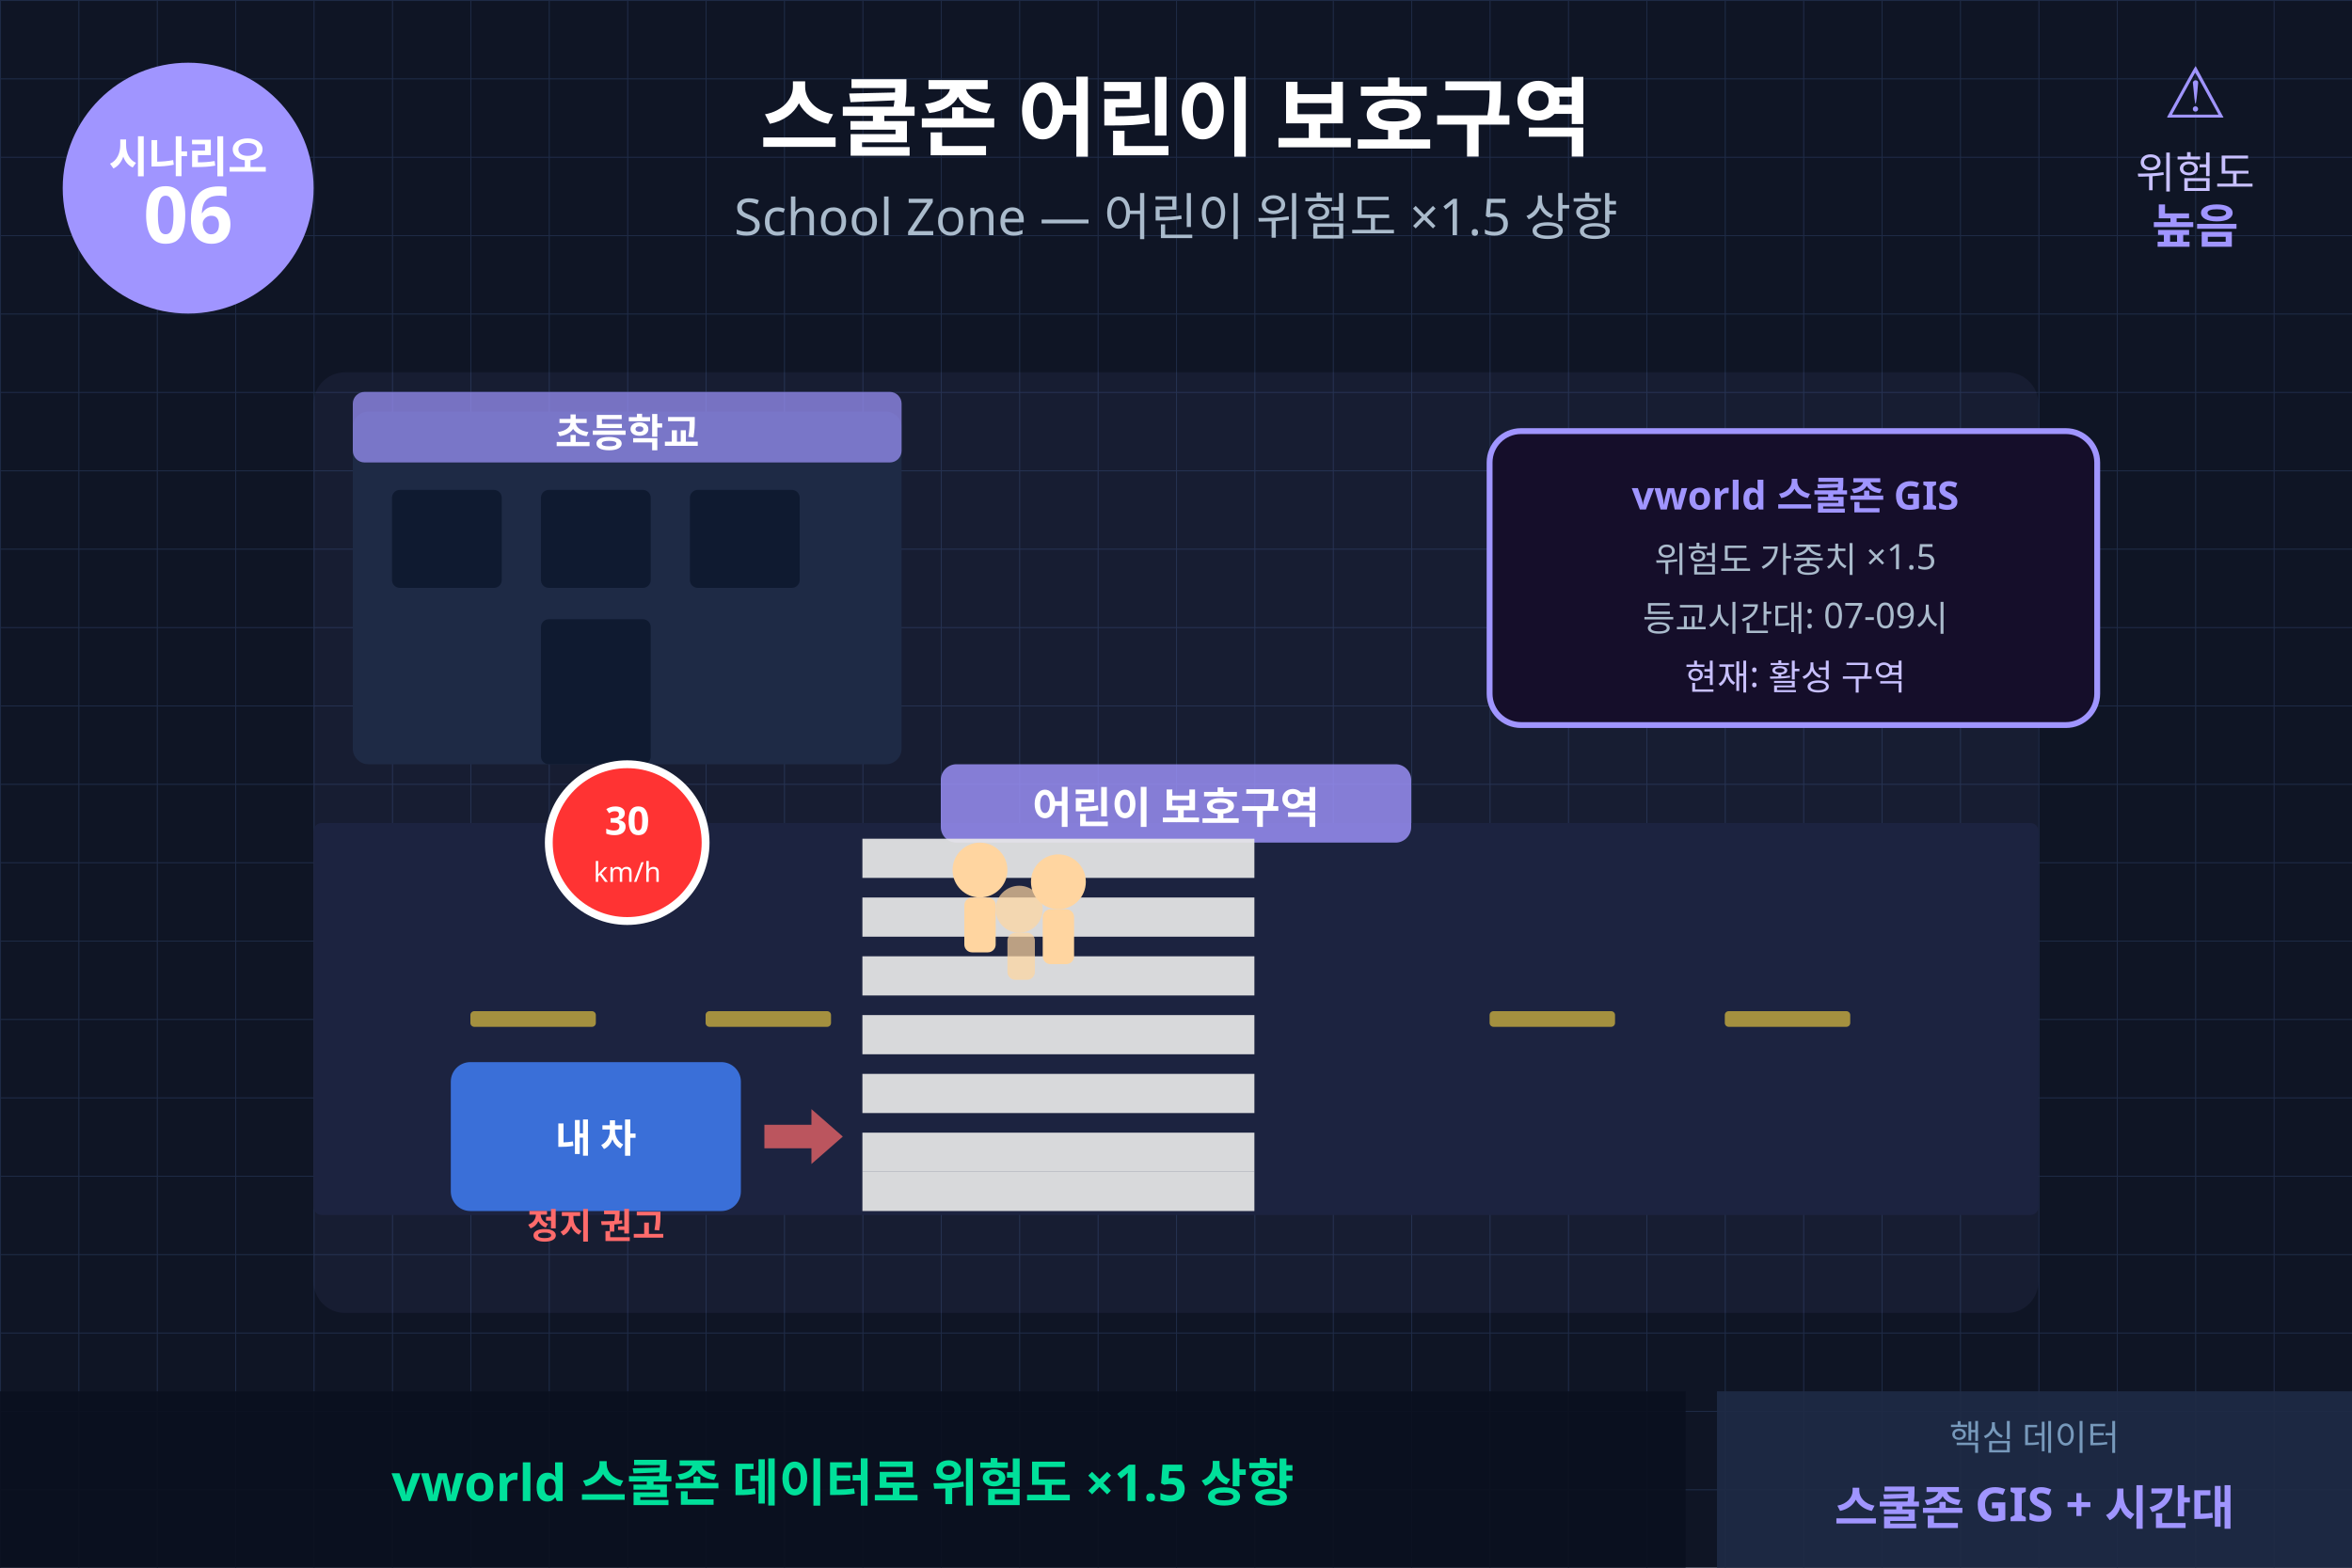
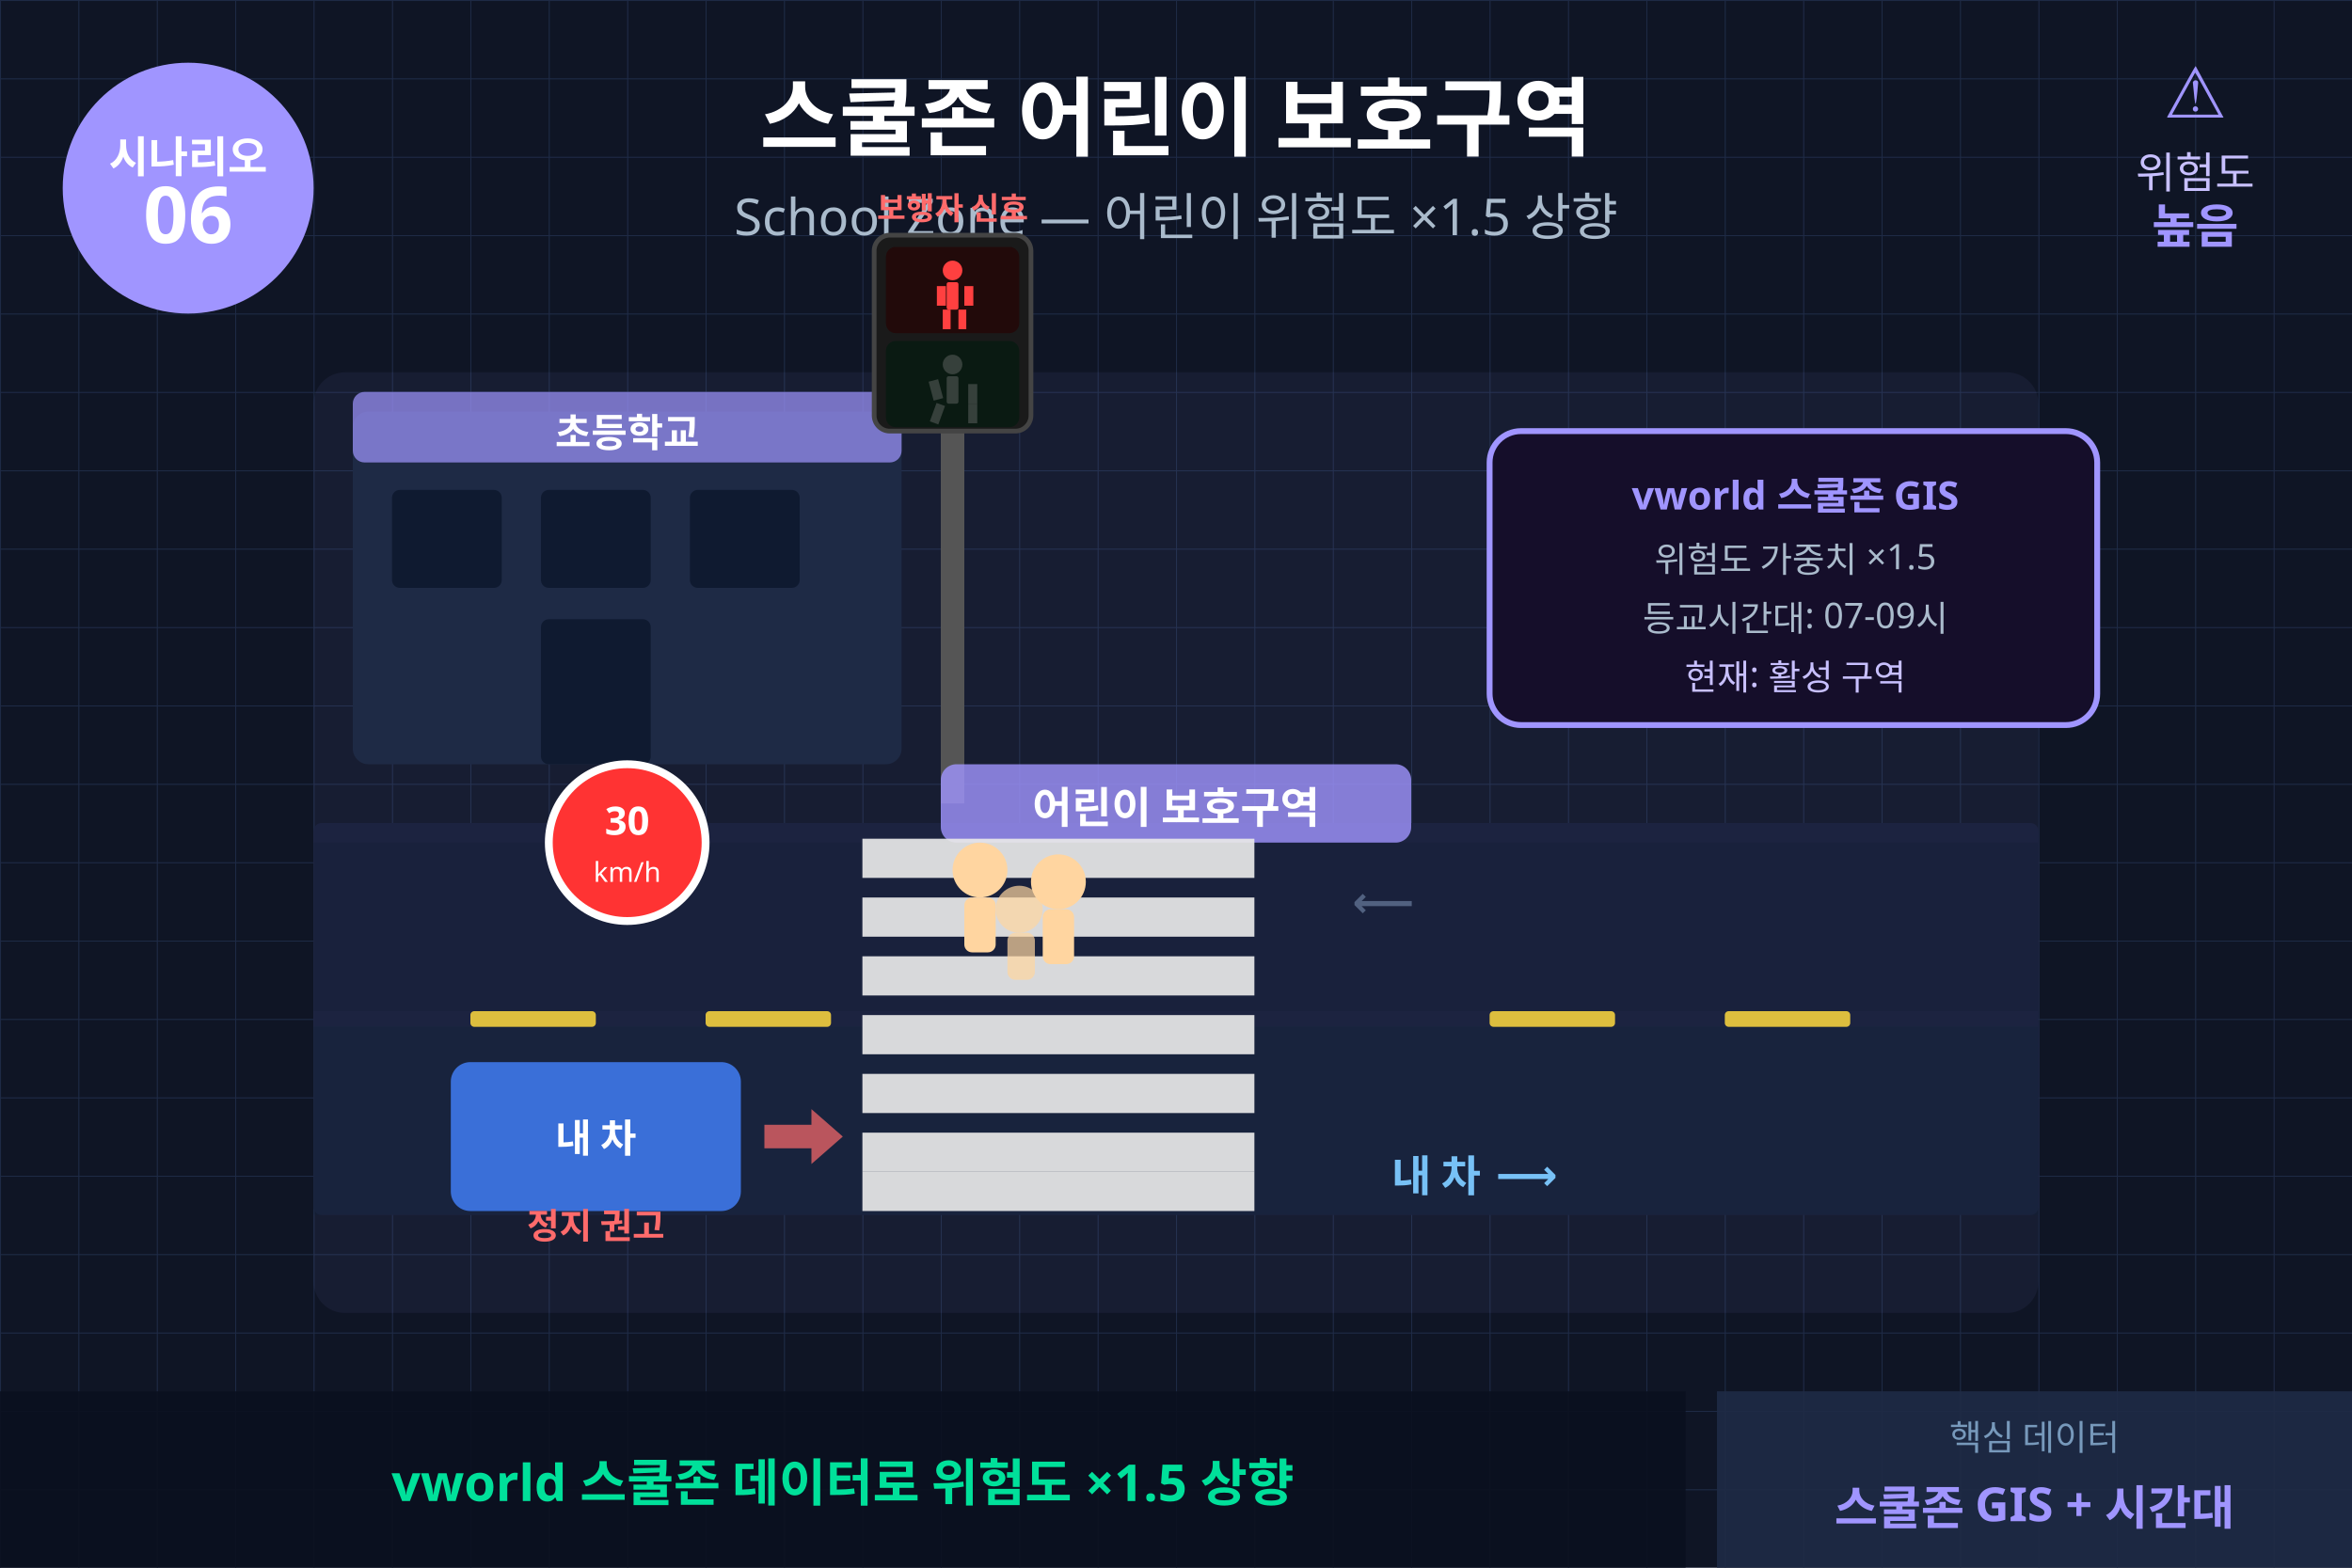
<svg xmlns="http://www.w3.org/2000/svg" viewBox="0 0 600 400" width="600" height="400" font-family="'Malgun Gothic','Apple SD Gothic Neo','Noto Sans KR',sans-serif">
  <rect width="600" height="400" fill="#0F1525" />
  <defs>
    <pattern id="grid6" width="20" height="20" patternUnits="userSpaceOnUse">
      <path d="M20 0 L0 0 0 20" fill="none" stroke="#1E2A45" stroke-width="0.5" />
    </pattern>
  </defs>
  <rect width="600" height="400" fill="url(#grid6)" />
  <rect x="80" y="95" width="440" height="240" rx="8" fill="#A095FF" opacity="0.06" />
  <circle cx="48" cy="48" r="32" fill="#A095FF" />
  <text x="48" y="44" text-anchor="middle" font-size="11" fill="white" font-weight="700">시나리오</text>
  <text x="48" y="62" text-anchor="middle" font-size="20" fill="white" font-weight="900">06</text>
  <text x="300" y="38" text-anchor="middle" font-size="22" font-weight="800" fill="white">스쿨존 어린이 보호구역</text>
  <text x="300" y="60" text-anchor="middle" font-size="13" fill="#AABBCC">School Zone — 어린이 위험도 ×1.5 상향</text>
  <text x="560" y="30" text-anchor="middle" font-size="18" fill="#A095FF">⚠</text>
  <text x="560" y="48" text-anchor="middle" font-size="11" fill="#C8C0FF">위험도</text>
  <text x="560" y="62" text-anchor="middle" font-size="12" fill="#A095FF" font-weight="700">높음</text>
  <rect x="90" y="105" width="140" height="90" rx="4" fill="#1E2A45" />
  <rect x="90" y="100" width="140" height="18" rx="3" fill="#A095FF" opacity="0.7" />
  <text x="160" y="114" text-anchor="middle" font-size="10" fill="white" font-weight="700">초등학교</text>
  <rect x="100" y="125" width="28" height="25" rx="2" fill="#0F1A30" />
  <rect x="138" y="125" width="28" height="25" rx="2" fill="#0F1A30" />
  <rect x="176" y="125" width="28" height="25" rx="2" fill="#0F1A30" />
  <rect x="138" y="158" width="28" height="37" rx="2" fill="#0F1A30" />
  <rect x="80" y="210" width="440" height="100" rx="2" fill="#1C2340" />
-   <rect x="120" y="258" width="32" height="4" rx="1" fill="#FFD93D" opacity="0.6" />
-   <rect x="180" y="258" width="32" height="4" rx="1" fill="#FFD93D" opacity="0.6" />
-   <rect x="380" y="258" width="32" height="4" rx="1" fill="#FFD93D" opacity="0.6" />
-   <rect x="440" y="258" width="32" height="4" rx="1" fill="#FFD93D" opacity="0.6" />
+   <rect x="80" y="215" width="440" height="43" fill="#162038" opacity="0.45" />
+   <rect x="80" y="262" width="440" height="48" fill="#0F2335" opacity="0.30" />
+   <rect x="120" y="258" width="32" height="4" rx="1" fill="#FFD93D" opacity="0.85" />
+   <rect x="180" y="258" width="32" height="4" rx="1" fill="#FFD93D" opacity="0.85" />
+   <rect x="380" y="258" width="32" height="4" rx="1" fill="#FFD93D" opacity="0.85" />
+   <rect x="440" y="258" width="32" height="4" rx="1" fill="#FFD93D" opacity="0.85" />
+   <text x="345" y="234" font-size="11" font-weight="900" fill="#5A6C8C" opacity="0.85">⟵</text>
+   <text x="355" y="304" font-size="11" font-weight="900" fill="#7CC8FF" opacity="0.95">내 차 ⟶</text>
+   <rect x="240" y="100" width="6" height="105" fill="#555" />
+   <rect x="223" y="60" width="40" height="50" rx="4" fill="#1A1A1A" stroke="#444" stroke-width="1.2" />
+   <rect x="226" y="63" width="34" height="22" rx="2.5" fill="#220A0A" />
+   <g fill="#FF4040">
+     <circle cx="243" cy="69" r="2.5" />
+     <rect x="241.5" y="72" width="3" height="7" rx="0.5" />
+     <rect x="239" y="73" width="2.3" height="5" />
+     <rect x="246" y="73" width="2.3" height="5" />
+     <rect x="240.5" y="79" width="2" height="5" />
+     <rect x="244.5" y="79" width="2" height="5" />
+   </g>
+   <rect x="226" y="87" width="34" height="22" rx="2.5" fill="#0A1A12" />
+   <g fill="#888" opacity="0.35">
+     <circle cx="243" cy="93" r="2.5" />
+     <rect x="241.5" y="96" width="3" height="7" rx="0.5" />
+     <rect x="237.5" y="97" width="2.5" height="5" transform="rotate(-15, 238.7, 99.5)" />
+     <rect x="247" y="98" width="2.3" height="5" />
+     <rect x="238" y="103" width="2.3" height="5" transform="rotate(20, 239, 105.5)" />
+     <rect x="247" y="103" width="2.3" height="5" />
+   </g>
+   <text x="243" y="56" text-anchor="middle" font-size="8" fill="#FF6B6B" font-weight="700">보행자 신호</text>
  <rect x="240" y="195" width="120" height="20" rx="4" fill="#A095FF" opacity="0.8" />
  <text x="300" y="210" text-anchor="middle" font-size="11" fill="white" font-weight="700">어린이 보호구역</text>
  <rect x="220" y="214" width="100" height="10" fill="#E8E8E8" opacity="0.92" />
  <rect x="220" y="229" width="100" height="10" fill="#E8E8E8" opacity="0.92" />
  <rect x="220" y="244" width="100" height="10" fill="#E8E8E8" opacity="0.92" />
  <rect x="220" y="259" width="100" height="10" fill="#E8E8E8" opacity="0.92" />
  <rect x="220" y="274" width="100" height="10" fill="#E8E8E8" opacity="0.92" />
  <rect x="220" y="289" width="100" height="10" fill="#E8E8E8" opacity="0.92" />
  <rect x="220" y="299" width="100" height="10" fill="#E8E8E8" opacity="0.92" />
  <g fill="#FFD5A0">
    <circle cx="250" cy="222" r="7" />
    <rect x="246" y="229" width="8" height="14" rx="2" />
    <circle cx="270" cy="225" r="7" />
    <rect x="266" y="232" width="8" height="14" rx="2" />
    <circle cx="260" cy="232" r="6" opacity="0.7" />
    <rect x="257" y="238" width="7" height="12" rx="2" opacity="0.7" />
  </g>
  <rect x="115" y="271" width="74" height="38" rx="5" fill="#3A6FD8" />
  <text x="152" y="294" text-anchor="middle" font-size="10" fill="white" font-weight="800">내 차</text>
  <polygon points="195,287 207,287 207,283 215,290 207,297 207,293 195,293" fill="#FF6B6B" opacity="0.7" />
  <text x="152" y="316" text-anchor="middle" font-size="9" fill="#FF6B6B" font-weight="700">정지 권고</text>
  <rect x="380" y="110" width="155" height="75" rx="8" fill="#150E2A" stroke="#A095FF" stroke-width="1.5" />
  <text x="458" y="130" text-anchor="middle" font-size="10" fill="#A095FF" font-weight="700">vworld 스쿨존 GIS</text>
  <text x="458" y="146" text-anchor="middle" font-size="9" fill="#AABBCC">위험도 가중치 ×1.5</text>
  <text x="458" y="161" text-anchor="middle" font-size="9" fill="#AABBCC">등교시간대: 07-09시</text>
  <text x="458" y="176" text-anchor="middle" font-size="9" fill="#C8C0FF">현재: 활성 구역</text>
  <circle cx="260" cy="230" r="20" fill="none" stroke="#A095FF" stroke-width="2.5" opacity="0">
    <animate attributeName="r" values="20;45;20" dur="2s" repeatCount="indefinite" />
    <animate attributeName="opacity" values="0.9;0;0.9" dur="2s" repeatCount="indefinite" />
  </circle>
  <circle cx="160" cy="215" r="20" fill="#FF3333" stroke="white" stroke-width="2" />
  <text x="160" y="213" text-anchor="middle" font-size="10" fill="white" font-weight="700">30</text>
  <text x="160" y="225" text-anchor="middle" font-size="7" fill="white">km/h</text>
  <rect x="0" y="355" width="430" height="45" fill="#0A0F1E" opacity="0.9" />
  <text x="215" y="383" text-anchor="middle" font-size="13" fill="#00E09A" font-weight="700">vworld 스쿨존 데이터로 위험도 ×1.5 상향</text>
  <rect x="438" y="355" width="162" height="45" fill="#1E2A45" opacity="0.9" />
  <text x="519" y="370" text-anchor="middle" font-size="9" fill="#7799BB">핵심 데이터</text>
  <text x="519" y="389" text-anchor="middle" font-size="12" fill="#A095FF" font-weight="800">스쿨존 GIS + 시간대</text>
</svg>
